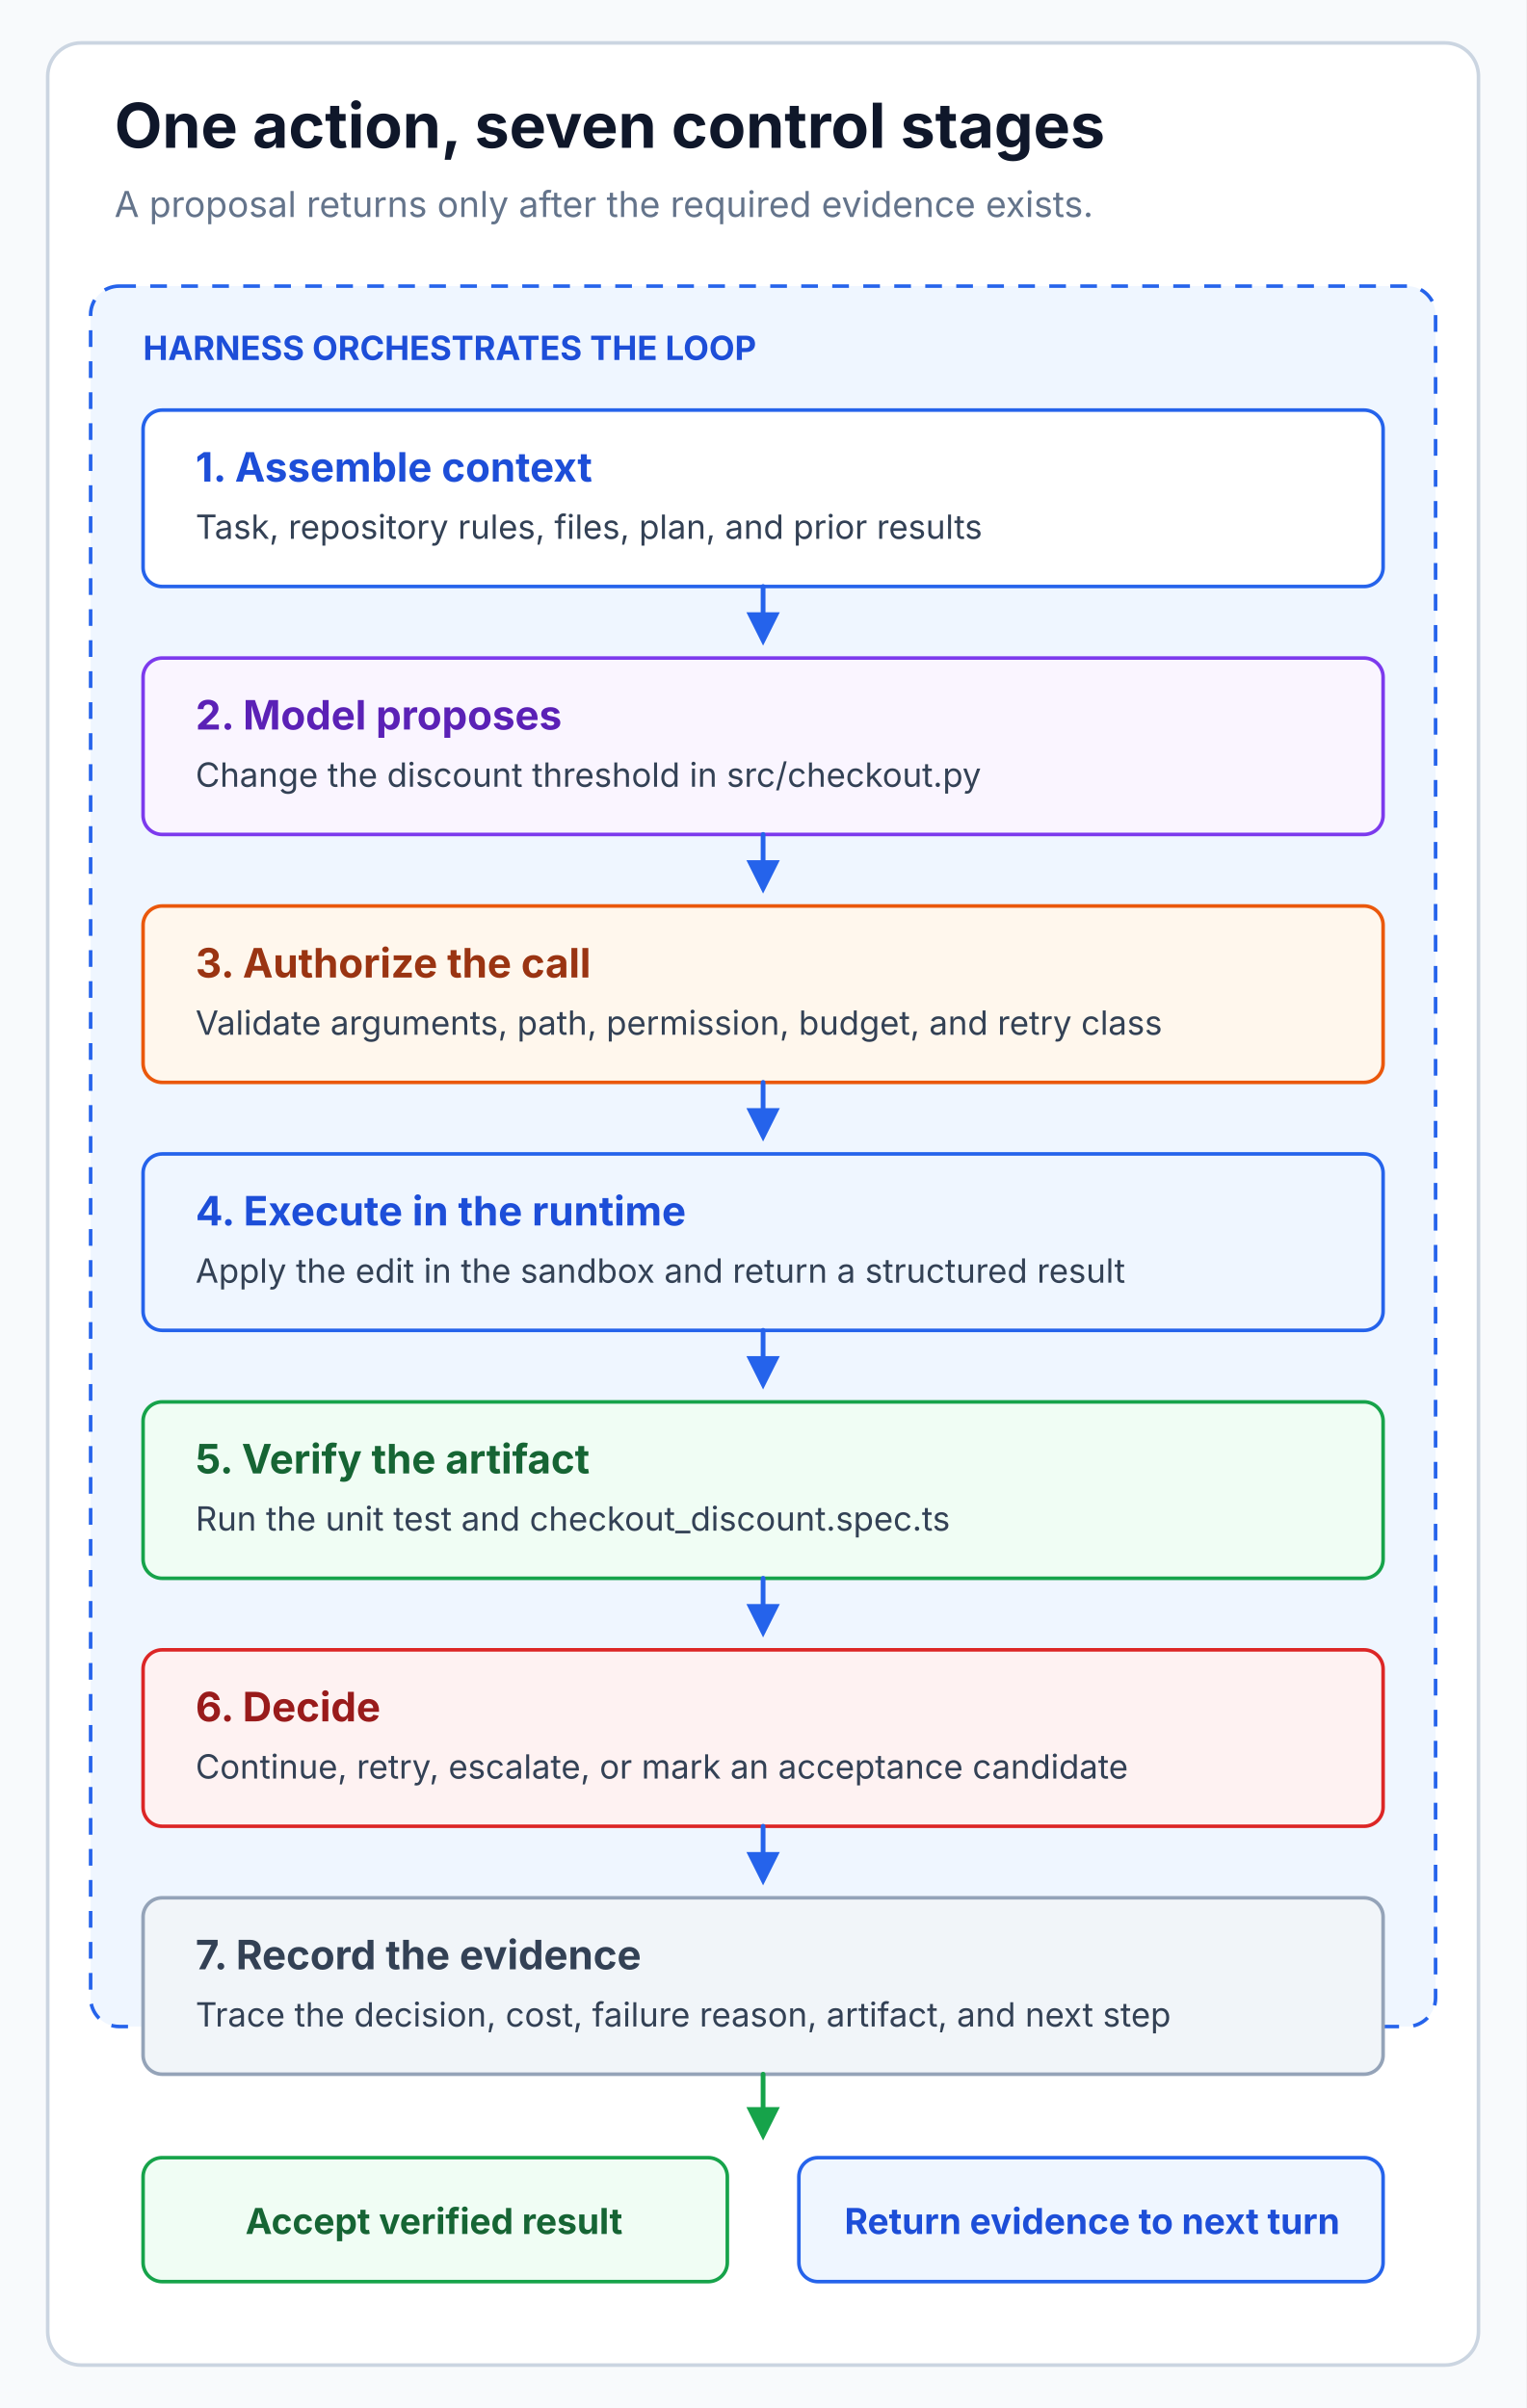
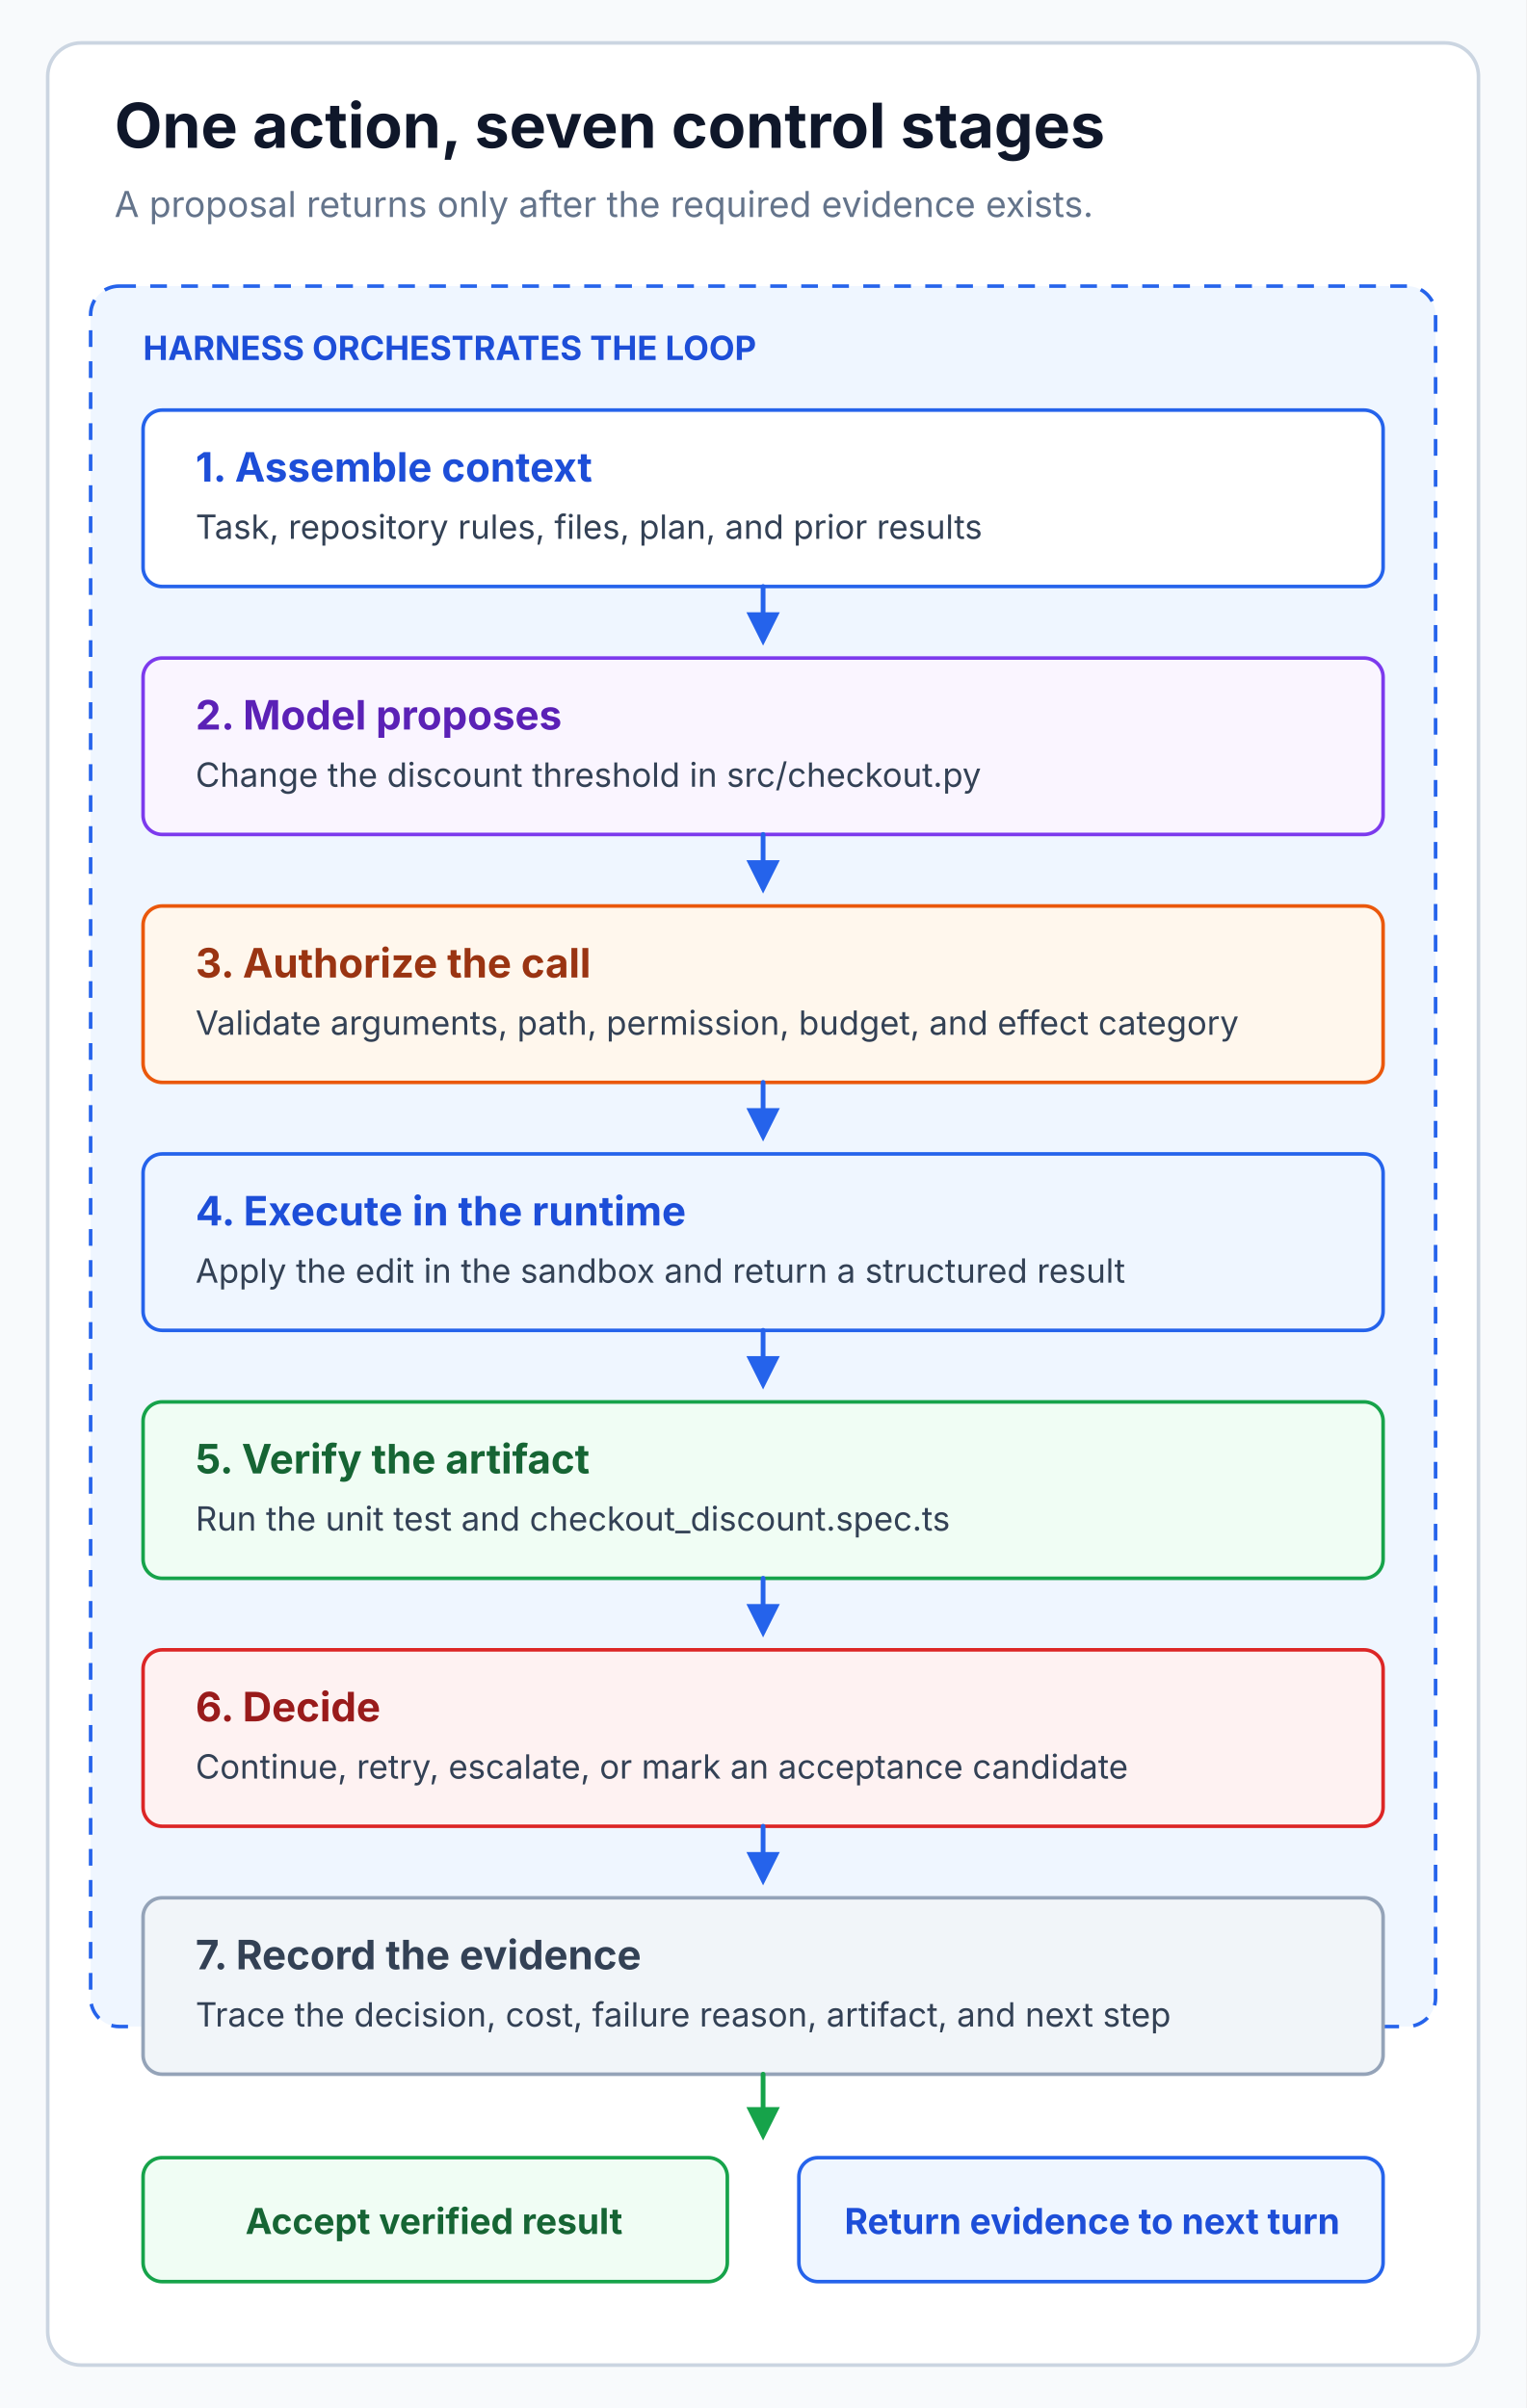
<svg xmlns="http://www.w3.org/2000/svg" width="640" height="1010" viewBox="0 0 640 1010" role="img" aria-labelledby="title desc" data-visual-system="evidence-plate-v1" preserveAspectRatio="xMidYMid meet" shape-rendering="geometricPrecision" text-rendering="geometricPrecision" font-family="Inter, system-ui, sans-serif">
  <style data-visual-system="evidence-plate-v1">
    * { animation: none !important; }
    .anim-box, .bar, .bar-text, .seq-item, .t-box, .flow { opacity: 1 !important; transform: none !important; }
    path, line, polyline { stroke-linecap: round; stroke-linejoin: round; }
  </style>
  <defs>
    <marker id="arrow-blue" viewBox="0 0 10 10" refX="8" refY="5" markerWidth="7" markerHeight="7" orient="auto-start-reverse">
      <path d="M 0 0 L 10 5 L 0 10 z" fill="#2563eb" />
    </marker>
    <marker id="arrow-green" viewBox="0 0 10 10" refX="8" refY="5" markerWidth="7" markerHeight="7" orient="auto-start-reverse">
      <path d="M 0 0 L 10 5 L 0 10 z" fill="#16a34a" />
    </marker>
  </defs>
  <rect width="640" height="1010" fill="#f8fafc" />
  <rect x="20" y="18" width="600" height="974" rx="14" fill="#ffffff" stroke="#cbd5e1" stroke-width="1.5" />
  <text x="48" y="62" font-size="26" font-weight="700" fill="#0f172a">One action, seven control stages</text>
  <text x="48" y="91" font-size="15" fill="#64748b">A proposal returns only after the required evidence exists.</text>
  <rect x="38" y="120" width="564" height="730" rx="12" fill="#eff6ff" stroke="#2563eb" stroke-width="1.5" stroke-dasharray="7 6" />
  <text x="60" y="151" font-size="14" font-weight="700" fill="#1d4ed8">HARNESS ORCHESTRATES THE LOOP</text>
  <rect x="60" y="172" width="520" height="74" rx="8" fill="#ffffff" stroke="#2563eb" stroke-width="1.5" />
  <text x="82" y="202" font-size="17" font-weight="700" fill="#1d4ed8">1. Assemble context</text>
  <text x="82" y="226" font-size="14" fill="#334155">Task, repository rules, files, plan, and prior results</text>
  <line x1="320" y1="246" x2="320" y2="268" stroke="#2563eb" stroke-width="2" marker-end="url(#arrow-blue)" />
  <rect x="60" y="276" width="520" height="74" rx="8" fill="#faf5ff" stroke="#7c3aed" stroke-width="1.5" />
  <text x="82" y="306" font-size="17" font-weight="700" fill="#5b21b6">2. Model proposes</text>
  <text x="82" y="330" font-size="14" fill="#334155">Change the discount threshold in src/checkout.py</text>
  <line x1="320" y1="350" x2="320" y2="372" stroke="#2563eb" stroke-width="2" marker-end="url(#arrow-blue)" />
  <rect x="60" y="380" width="520" height="74" rx="8" fill="#fff7ed" stroke="#ea580c" stroke-width="1.5" />
  <text x="82" y="410" font-size="17" font-weight="700" fill="#9a3412">3. Authorize the call</text>
-   <text x="82" y="434" font-size="14" fill="#334155">Validate arguments, path, permission, budget, and retry class</text>
+   <text x="82" y="434" font-size="14" fill="#334155">Validate arguments, path, permission, budget, and effect category</text>
  <line x1="320" y1="454" x2="320" y2="476" stroke="#2563eb" stroke-width="2" marker-end="url(#arrow-blue)" />
  <rect x="60" y="484" width="520" height="74" rx="8" fill="#eff6ff" stroke="#2563eb" stroke-width="1.5" />
  <text x="82" y="514" font-size="17" font-weight="700" fill="#1d4ed8">4. Execute in the runtime</text>
  <text x="82" y="538" font-size="14" fill="#334155">Apply the edit in the sandbox and return a structured result</text>
  <line x1="320" y1="558" x2="320" y2="580" stroke="#2563eb" stroke-width="2" marker-end="url(#arrow-blue)" />
  <rect x="60" y="588" width="520" height="74" rx="8" fill="#f0fdf4" stroke="#16a34a" stroke-width="1.5" />
  <text x="82" y="618" font-size="17" font-weight="700" fill="#166534">5. Verify the artifact</text>
  <text x="82" y="642" font-size="14" fill="#334155">Run the unit test and checkout_discount.spec.ts</text>
  <line x1="320" y1="662" x2="320" y2="684" stroke="#2563eb" stroke-width="2" marker-end="url(#arrow-blue)" />
  <rect x="60" y="692" width="520" height="74" rx="8" fill="#fef2f2" stroke="#dc2626" stroke-width="1.5" />
  <text x="82" y="722" font-size="17" font-weight="700" fill="#991b1b">6. Decide</text>
  <text x="82" y="746" font-size="14" fill="#334155">Continue, retry, escalate, or mark an acceptance candidate</text>
  <line x1="320" y1="766" x2="320" y2="788" stroke="#2563eb" stroke-width="2" marker-end="url(#arrow-blue)" />
  <rect x="60" y="796" width="520" height="74" rx="8" fill="#f1f5f9" stroke="#94a3b8" stroke-width="1.5" />
  <text x="82" y="826" font-size="17" font-weight="700" fill="#334155">7. Record the evidence</text>
  <text x="82" y="850" font-size="14" fill="#334155">Trace the decision, cost, failure reason, artifact, and next step</text>
  <line x1="320" y1="870" x2="320" y2="895" stroke="#16a34a" stroke-width="2" marker-end="url(#arrow-green)" />
  <rect x="60" y="905" width="245" height="52" rx="8" fill="#f0fdf4" stroke="#16a34a" stroke-width="1.5" />
  <text x="182" y="937" text-anchor="middle" font-size="15" font-weight="700" fill="#166534">Accept verified result</text>
  <rect x="335" y="905" width="245" height="52" rx="8" fill="#eff6ff" stroke="#2563eb" stroke-width="1.5" />
  <text x="458" y="937" text-anchor="middle" font-size="15" font-weight="700" fill="#1d4ed8">Return evidence to next turn</text>
</svg>
